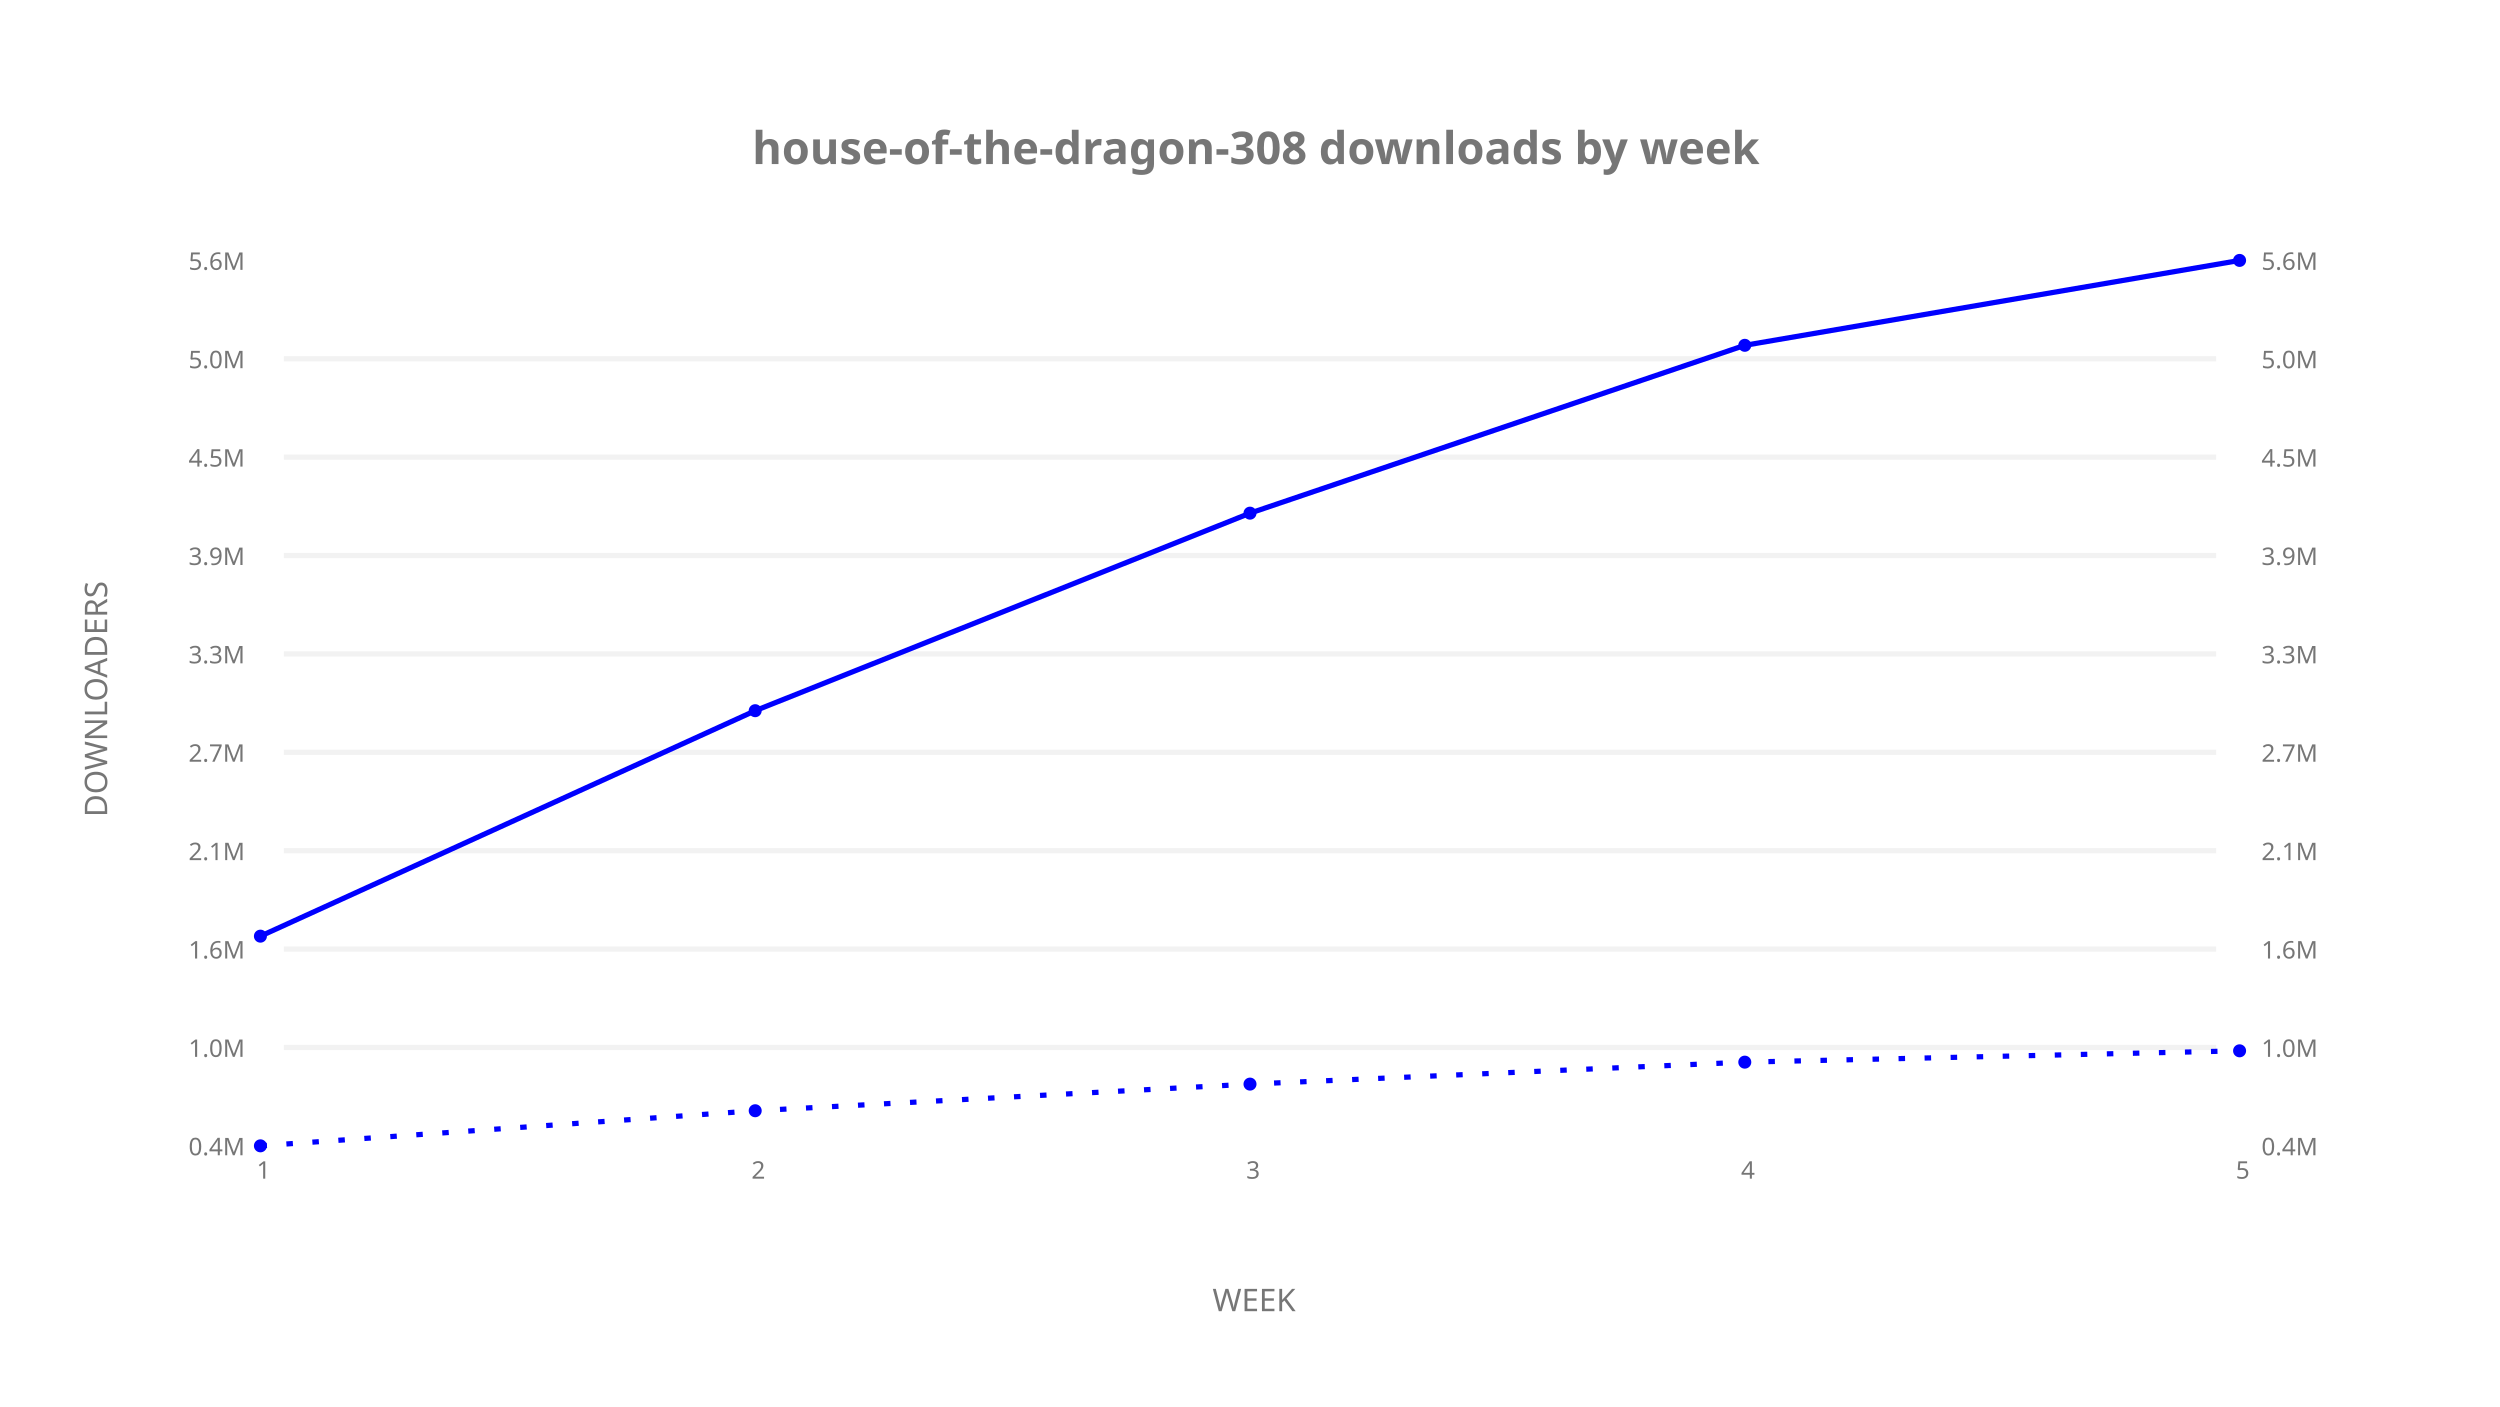
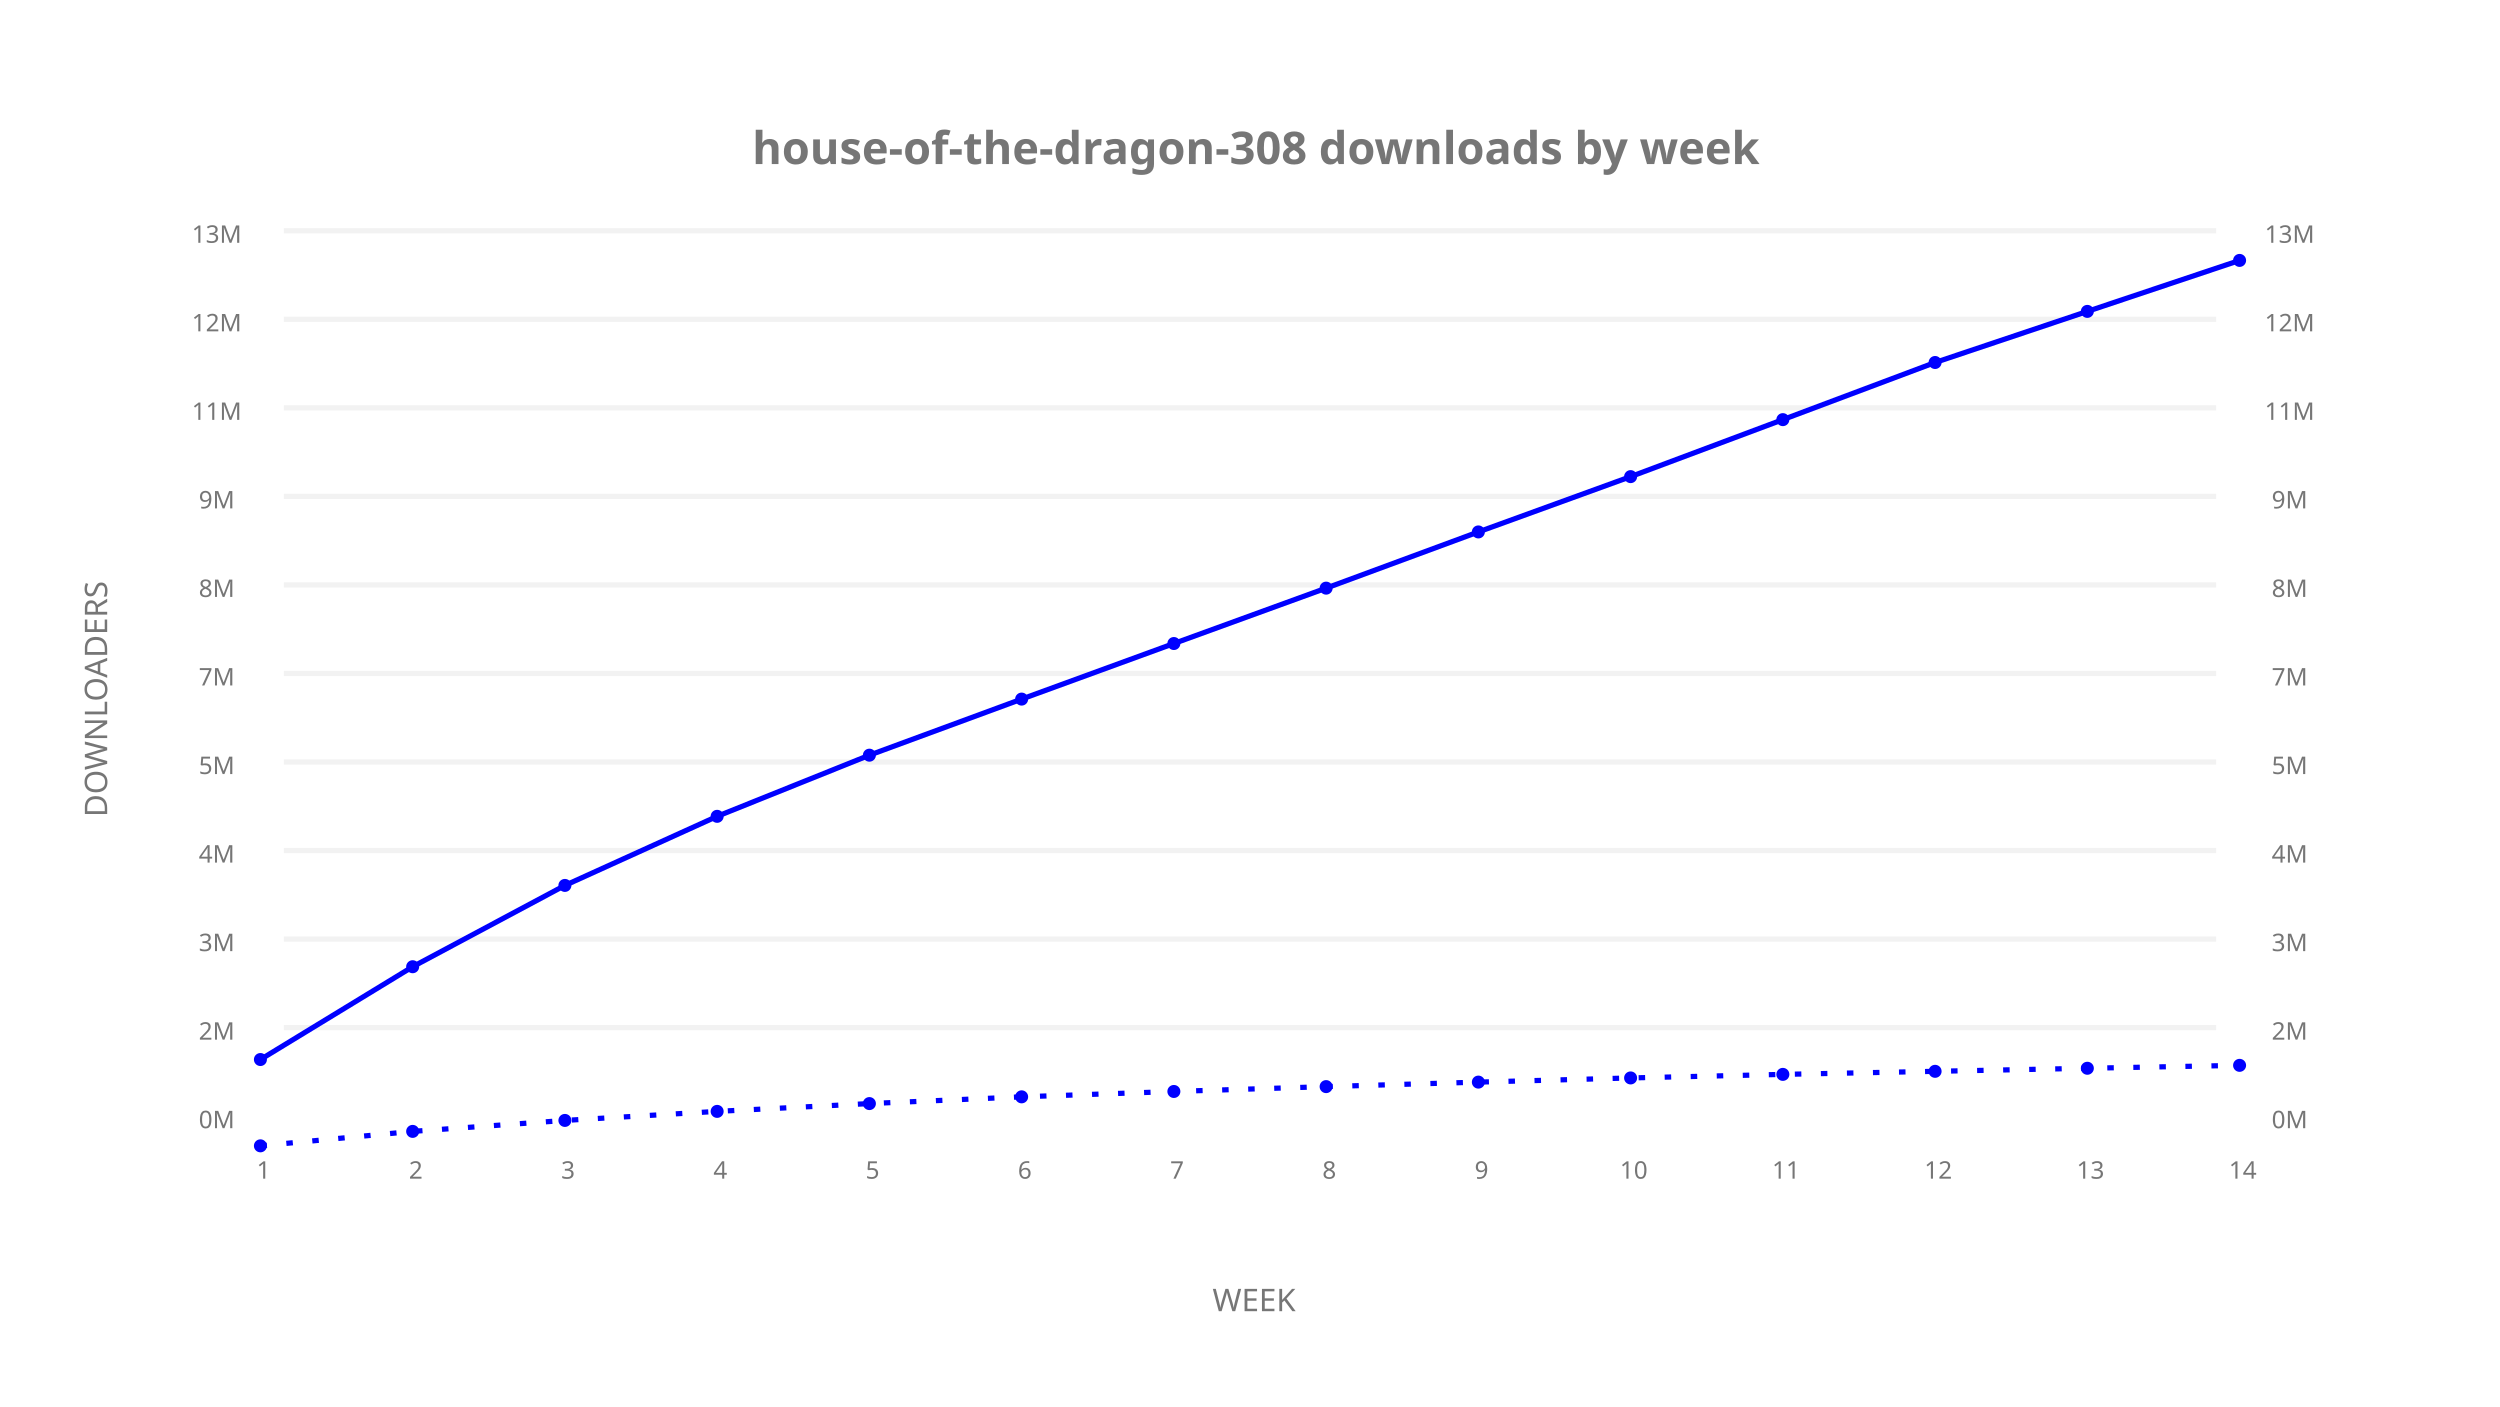
<svg xmlns="http://www.w3.org/2000/svg" xml:space="preserve" id="house-of-the-dragon-308-downloads-by-week-house-of-the-dragon-308-week" x="0px" y="0px" width="1920px" height="1080px" viewBox="0 0 1920 1080" enable-background="new 0 0 1920 1080" role="img">
  <g id="annotations">
    <text x="960" y="126" font-family="Atkinson Hyperlegible" font-size="26pt" text-anchor="middle" text-align="center" font-weight="600" font-style="normal" style="fill:rgb(118,118,118); fill-opacity:1; stroke:rgb(118,118,118); stroke-opacity:0; stroke-width:0.5"> house-of-the-dragon-308 downloads by week</text>
    <g id="axes-lines">
      <text x="960" y="1007" font-family="Atkinson Hyperlegible" font-size="18pt" text-anchor="middle" text-align="center" font-weight="500" font-style="normal" style="fill:rgb(118,118,118); fill-opacity:1; stroke:rgb(118,118,118); stroke-opacity:0; stroke-width:0.5"> WEEK</text>
      <text x="73" y="540" font-family="Atkinson Hyperlegible" font-size="18pt" text-anchor="middle" text-align="center" dominant-baseline="central" font-weight="500" font-style="normal" style="fill:rgb(118,118,118); fill-opacity:1; stroke:rgb(118,118,118); stroke-opacity:0; stroke-width:0.5" transform="rotate(-90,73,540)"> DOWNLOADERS</text>
    </g>
    <g id="tic-y-label-lines">
-       <line x1="218" y1="804.444" x2="1702" y2="804.444" style="fill:rgb(0,0,255); fill-opacity:0; stroke:rgb(242,242,242); stroke-opacity:1; stroke-width:4" />
-       <line x1="218" y1="728.889" x2="1702" y2="728.889" style="fill:rgb(0,0,255); fill-opacity:0; stroke:rgb(242,242,242); stroke-opacity:1; stroke-width:4" />
-       <line x1="218" y1="653.333" x2="1702" y2="653.333" style="fill:rgb(0,0,255); fill-opacity:0; stroke:rgb(242,242,242); stroke-opacity:1; stroke-width:4" />
-       <line x1="218" y1="577.778" x2="1702" y2="577.778" style="fill:rgb(0,0,255); fill-opacity:0; stroke:rgb(242,242,242); stroke-opacity:1; stroke-width:4" />
-       <line x1="218" y1="502.222" x2="1702" y2="502.222" style="fill:rgb(0,0,255); fill-opacity:0; stroke:rgb(242,242,242); stroke-opacity:1; stroke-width:4" />
-       <line x1="218" y1="426.667" x2="1702" y2="426.667" style="fill:rgb(0,0,255); fill-opacity:0; stroke:rgb(242,242,242); stroke-opacity:1; stroke-width:4" />
-       <line x1="218" y1="351.111" x2="1702" y2="351.111" style="fill:rgb(0,0,255); fill-opacity:0; stroke:rgb(242,242,242); stroke-opacity:1; stroke-width:4" />
-       <line x1="218" y1="275.556" x2="1702" y2="275.556" style="fill:rgb(0,0,255); fill-opacity:0; stroke:rgb(242,242,242); stroke-opacity:1; stroke-width:4" />
+       <line x1="218" y1="789.222" x2="1702" y2="789.222" style="fill:rgb(0,0,255); fill-opacity:0; stroke:rgb(242,242,242); stroke-opacity:1; stroke-width:4" />
+       <line x1="218" y1="721.222" x2="1702" y2="721.222" style="fill:rgb(0,0,255); fill-opacity:0; stroke:rgb(242,242,242); stroke-opacity:1; stroke-width:4" />
+       <line x1="218" y1="653.222" x2="1702" y2="653.222" style="fill:rgb(0,0,255); fill-opacity:0; stroke:rgb(242,242,242); stroke-opacity:1; stroke-width:4" />
+       <line x1="218" y1="585.222" x2="1702" y2="585.222" style="fill:rgb(0,0,255); fill-opacity:0; stroke:rgb(242,242,242); stroke-opacity:1; stroke-width:4" />
+       <line x1="218" y1="517.222" x2="1702" y2="517.222" style="fill:rgb(0,0,255); fill-opacity:0; stroke:rgb(242,242,242); stroke-opacity:1; stroke-width:4" />
+       <line x1="218" y1="449.222" x2="1702" y2="449.222" style="fill:rgb(0,0,255); fill-opacity:0; stroke:rgb(242,242,242); stroke-opacity:1; stroke-width:4" />
+       <line x1="218" y1="381.222" x2="1702" y2="381.222" style="fill:rgb(0,0,255); fill-opacity:0; stroke:rgb(242,242,242); stroke-opacity:1; stroke-width:4" />
+       <line x1="218" y1="313.222" x2="1702" y2="313.222" style="fill:rgb(0,0,255); fill-opacity:0; stroke:rgb(242,242,242); stroke-opacity:1; stroke-width:4" />
+       <line x1="218" y1="245.222" x2="1702" y2="245.222" style="fill:rgb(0,0,255); fill-opacity:0; stroke:rgb(242,242,242); stroke-opacity:1; stroke-width:4" />
+       <line x1="218" y1="177.222" x2="1702" y2="177.222" style="fill:rgb(0,0,255); fill-opacity:0; stroke:rgb(242,242,242); stroke-opacity:1; stroke-width:4" />
    </g>
    <g id="tic-x-labels">
      <text x="200" y="898" font-family="Atkinson Hyperlegible" font-size="14pt" text-anchor="middle" text-align="center" dominant-baseline="central" font-weight="400" font-style="normal" style="fill:rgb(118,118,118); fill-opacity:1; stroke:rgb(118,118,118); stroke-opacity:0; stroke-width:0.5"> 1</text>
-       <text x="580" y="898" font-family="Atkinson Hyperlegible" font-size="14pt" text-anchor="middle" text-align="center" dominant-baseline="central" font-weight="400" font-style="normal" style="fill:rgb(118,118,118); fill-opacity:1; stroke:rgb(118,118,118); stroke-opacity:0; stroke-width:0.5"> 2</text>
-       <text x="960" y="898" font-family="Atkinson Hyperlegible" font-size="14pt" text-anchor="middle" text-align="center" dominant-baseline="central" font-weight="400" font-style="normal" style="fill:rgb(118,118,118); fill-opacity:1; stroke:rgb(118,118,118); stroke-opacity:0; stroke-width:0.5"> 3</text>
-       <text x="1340" y="898" font-family="Atkinson Hyperlegible" font-size="14pt" text-anchor="middle" text-align="center" dominant-baseline="central" font-weight="400" font-style="normal" style="fill:rgb(118,118,118); fill-opacity:1; stroke:rgb(118,118,118); stroke-opacity:0; stroke-width:0.5"> 4</text>
-       <text x="1720" y="898" font-family="Atkinson Hyperlegible" font-size="14pt" text-anchor="middle" text-align="center" dominant-baseline="central" font-weight="400" font-style="normal" style="fill:rgb(118,118,118); fill-opacity:1; stroke:rgb(118,118,118); stroke-opacity:0; stroke-width:0.5"> 5</text>
+       <text x="316.923" y="898" font-family="Atkinson Hyperlegible" font-size="14pt" text-anchor="middle" text-align="center" dominant-baseline="central" font-weight="400" font-style="normal" style="fill:rgb(118,118,118); fill-opacity:1; stroke:rgb(118,118,118); stroke-opacity:0; stroke-width:0.5"> 2</text>
+       <text x="433.846" y="898" font-family="Atkinson Hyperlegible" font-size="14pt" text-anchor="middle" text-align="center" dominant-baseline="central" font-weight="400" font-style="normal" style="fill:rgb(118,118,118); fill-opacity:1; stroke:rgb(118,118,118); stroke-opacity:0; stroke-width:0.5"> 3</text>
+       <text x="550.769" y="898" font-family="Atkinson Hyperlegible" font-size="14pt" text-anchor="middle" text-align="center" dominant-baseline="central" font-weight="400" font-style="normal" style="fill:rgb(118,118,118); fill-opacity:1; stroke:rgb(118,118,118); stroke-opacity:0; stroke-width:0.5"> 4</text>
+       <text x="667.692" y="898" font-family="Atkinson Hyperlegible" font-size="14pt" text-anchor="middle" text-align="center" dominant-baseline="central" font-weight="400" font-style="normal" style="fill:rgb(118,118,118); fill-opacity:1; stroke:rgb(118,118,118); stroke-opacity:0; stroke-width:0.5"> 5</text>
+       <text x="784.615" y="898" font-family="Atkinson Hyperlegible" font-size="14pt" text-anchor="middle" text-align="center" dominant-baseline="central" font-weight="400" font-style="normal" style="fill:rgb(118,118,118); fill-opacity:1; stroke:rgb(118,118,118); stroke-opacity:0; stroke-width:0.5"> 6</text>
+       <text x="901.538" y="898" font-family="Atkinson Hyperlegible" font-size="14pt" text-anchor="middle" text-align="center" dominant-baseline="central" font-weight="400" font-style="normal" style="fill:rgb(118,118,118); fill-opacity:1; stroke:rgb(118,118,118); stroke-opacity:0; stroke-width:0.5"> 7</text>
+       <text x="1018.462" y="898" font-family="Atkinson Hyperlegible" font-size="14pt" text-anchor="middle" text-align="center" dominant-baseline="central" font-weight="400" font-style="normal" style="fill:rgb(118,118,118); fill-opacity:1; stroke:rgb(118,118,118); stroke-opacity:0; stroke-width:0.5"> 8</text>
+       <text x="1135.385" y="898" font-family="Atkinson Hyperlegible" font-size="14pt" text-anchor="middle" text-align="center" dominant-baseline="central" font-weight="400" font-style="normal" style="fill:rgb(118,118,118); fill-opacity:1; stroke:rgb(118,118,118); stroke-opacity:0; stroke-width:0.5"> 9</text>
+       <text x="1252.308" y="898" font-family="Atkinson Hyperlegible" font-size="14pt" text-anchor="middle" text-align="center" dominant-baseline="central" font-weight="400" font-style="normal" style="fill:rgb(118,118,118); fill-opacity:1; stroke:rgb(118,118,118); stroke-opacity:0; stroke-width:0.5"> 10</text>
+       <text x="1369.231" y="898" font-family="Atkinson Hyperlegible" font-size="14pt" text-anchor="middle" text-align="center" dominant-baseline="central" font-weight="400" font-style="normal" style="fill:rgb(118,118,118); fill-opacity:1; stroke:rgb(118,118,118); stroke-opacity:0; stroke-width:0.5"> 11</text>
+       <text x="1486.154" y="898" font-family="Atkinson Hyperlegible" font-size="14pt" text-anchor="middle" text-align="center" dominant-baseline="central" font-weight="400" font-style="normal" style="fill:rgb(118,118,118); fill-opacity:1; stroke:rgb(118,118,118); stroke-opacity:0; stroke-width:0.5"> 12</text>
+       <text x="1603.077" y="898" font-family="Atkinson Hyperlegible" font-size="14pt" text-anchor="middle" text-align="center" dominant-baseline="central" font-weight="400" font-style="normal" style="fill:rgb(118,118,118); fill-opacity:1; stroke:rgb(118,118,118); stroke-opacity:0; stroke-width:0.5"> 13</text>
+       <text x="1720" y="898" font-family="Atkinson Hyperlegible" font-size="14pt" text-anchor="middle" text-align="center" dominant-baseline="central" font-weight="400" font-style="normal" style="fill:rgb(118,118,118); fill-opacity:1; stroke:rgb(118,118,118); stroke-opacity:0; stroke-width:0.5"> 14</text>
    </g>
    <g id="tic-y-labels">
-       <text x="164" y="880" font-family="Atkinson Hyperlegible" font-size="14pt" text-anchor="middle" text-align="center" dominant-baseline="central" font-weight="400" font-style="normal" style="fill:rgb(118,118,118); fill-opacity:1; stroke:rgb(118,118,118); stroke-opacity:0; stroke-width:0.5"> 0.4M</text>
-       <text x="1756" y="880" font-family="Atkinson Hyperlegible" font-size="14pt" text-anchor="middle" text-align="center" dominant-baseline="central" font-weight="400" font-style="normal" style="fill:rgb(118,118,118); fill-opacity:1; stroke:rgb(118,118,118); stroke-opacity:0; stroke-width:0.5"> 0.4M</text>
-       <text x="164" y="804.444" font-family="Atkinson Hyperlegible" font-size="14pt" text-anchor="middle" text-align="center" dominant-baseline="central" font-weight="400" font-style="normal" style="fill:rgb(118,118,118); fill-opacity:1; stroke:rgb(118,118,118); stroke-opacity:0; stroke-width:0.5"> 1.0M</text>
-       <text x="1756" y="804.444" font-family="Atkinson Hyperlegible" font-size="14pt" text-anchor="middle" text-align="center" dominant-baseline="central" font-weight="400" font-style="normal" style="fill:rgb(118,118,118); fill-opacity:1; stroke:rgb(118,118,118); stroke-opacity:0; stroke-width:0.5"> 1.0M</text>
-       <text x="164" y="728.889" font-family="Atkinson Hyperlegible" font-size="14pt" text-anchor="middle" text-align="center" dominant-baseline="central" font-weight="400" font-style="normal" style="fill:rgb(118,118,118); fill-opacity:1; stroke:rgb(118,118,118); stroke-opacity:0; stroke-width:0.5"> 1.6M</text>
-       <text x="1756" y="728.889" font-family="Atkinson Hyperlegible" font-size="14pt" text-anchor="middle" text-align="center" dominant-baseline="central" font-weight="400" font-style="normal" style="fill:rgb(118,118,118); fill-opacity:1; stroke:rgb(118,118,118); stroke-opacity:0; stroke-width:0.5"> 1.6M</text>
-       <text x="164" y="653.333" font-family="Atkinson Hyperlegible" font-size="14pt" text-anchor="middle" text-align="center" dominant-baseline="central" font-weight="400" font-style="normal" style="fill:rgb(118,118,118); fill-opacity:1; stroke:rgb(118,118,118); stroke-opacity:0; stroke-width:0.5"> 2.1M</text>
-       <text x="1756" y="653.333" font-family="Atkinson Hyperlegible" font-size="14pt" text-anchor="middle" text-align="center" dominant-baseline="central" font-weight="400" font-style="normal" style="fill:rgb(118,118,118); fill-opacity:1; stroke:rgb(118,118,118); stroke-opacity:0; stroke-width:0.5"> 2.1M</text>
-       <text x="164" y="577.778" font-family="Atkinson Hyperlegible" font-size="14pt" text-anchor="middle" text-align="center" dominant-baseline="central" font-weight="400" font-style="normal" style="fill:rgb(118,118,118); fill-opacity:1; stroke:rgb(118,118,118); stroke-opacity:0; stroke-width:0.5"> 2.7M</text>
-       <text x="1756" y="577.778" font-family="Atkinson Hyperlegible" font-size="14pt" text-anchor="middle" text-align="center" dominant-baseline="central" font-weight="400" font-style="normal" style="fill:rgb(118,118,118); fill-opacity:1; stroke:rgb(118,118,118); stroke-opacity:0; stroke-width:0.5"> 2.7M</text>
-       <text x="164" y="502.222" font-family="Atkinson Hyperlegible" font-size="14pt" text-anchor="middle" text-align="center" dominant-baseline="central" font-weight="400" font-style="normal" style="fill:rgb(118,118,118); fill-opacity:1; stroke:rgb(118,118,118); stroke-opacity:0; stroke-width:0.5"> 3.3M</text>
-       <text x="1756" y="502.222" font-family="Atkinson Hyperlegible" font-size="14pt" text-anchor="middle" text-align="center" dominant-baseline="central" font-weight="400" font-style="normal" style="fill:rgb(118,118,118); fill-opacity:1; stroke:rgb(118,118,118); stroke-opacity:0; stroke-width:0.5"> 3.3M</text>
-       <text x="164" y="426.667" font-family="Atkinson Hyperlegible" font-size="14pt" text-anchor="middle" text-align="center" dominant-baseline="central" font-weight="400" font-style="normal" style="fill:rgb(118,118,118); fill-opacity:1; stroke:rgb(118,118,118); stroke-opacity:0; stroke-width:0.5"> 3.9M</text>
-       <text x="1756" y="426.667" font-family="Atkinson Hyperlegible" font-size="14pt" text-anchor="middle" text-align="center" dominant-baseline="central" font-weight="400" font-style="normal" style="fill:rgb(118,118,118); fill-opacity:1; stroke:rgb(118,118,118); stroke-opacity:0; stroke-width:0.5"> 3.9M</text>
-       <text x="164" y="351.111" font-family="Atkinson Hyperlegible" font-size="14pt" text-anchor="middle" text-align="center" dominant-baseline="central" font-weight="400" font-style="normal" style="fill:rgb(118,118,118); fill-opacity:1; stroke:rgb(118,118,118); stroke-opacity:0; stroke-width:0.5"> 4.5M</text>
-       <text x="1756" y="351.111" font-family="Atkinson Hyperlegible" font-size="14pt" text-anchor="middle" text-align="center" dominant-baseline="central" font-weight="400" font-style="normal" style="fill:rgb(118,118,118); fill-opacity:1; stroke:rgb(118,118,118); stroke-opacity:0; stroke-width:0.5"> 4.5M</text>
-       <text x="164" y="275.556" font-family="Atkinson Hyperlegible" font-size="14pt" text-anchor="middle" text-align="center" dominant-baseline="central" font-weight="400" font-style="normal" style="fill:rgb(118,118,118); fill-opacity:1; stroke:rgb(118,118,118); stroke-opacity:0; stroke-width:0.5"> 5.0M</text>
-       <text x="1756" y="275.556" font-family="Atkinson Hyperlegible" font-size="14pt" text-anchor="middle" text-align="center" dominant-baseline="central" font-weight="400" font-style="normal" style="fill:rgb(118,118,118); fill-opacity:1; stroke:rgb(118,118,118); stroke-opacity:0; stroke-width:0.5"> 5.0M</text>
-       <text x="164" y="200" font-family="Atkinson Hyperlegible" font-size="14pt" text-anchor="middle" text-align="center" dominant-baseline="central" font-weight="400" font-style="normal" style="fill:rgb(118,118,118); fill-opacity:1; stroke:rgb(118,118,118); stroke-opacity:0; stroke-width:0.5"> 5.6M</text>
-       <text x="1756" y="200" font-family="Atkinson Hyperlegible" font-size="14pt" text-anchor="middle" text-align="center" dominant-baseline="central" font-weight="400" font-style="normal" style="fill:rgb(118,118,118); fill-opacity:1; stroke:rgb(118,118,118); stroke-opacity:0; stroke-width:0.5"> 5.6M</text>
+       <text x="164" y="859.222" font-family="Atkinson Hyperlegible" font-size="14pt" text-anchor="middle" text-align="center" dominant-baseline="central" font-weight="400" font-style="normal" style="fill:rgb(118,118,118); fill-opacity:1; stroke:rgb(118,118,118); stroke-opacity:0; stroke-width:0.5"> 0M</text>
+       <text x="1756" y="859.222" font-family="Atkinson Hyperlegible" font-size="14pt" text-anchor="middle" text-align="center" dominant-baseline="central" font-weight="400" font-style="normal" style="fill:rgb(118,118,118); fill-opacity:1; stroke:rgb(118,118,118); stroke-opacity:0; stroke-width:0.5"> 0M</text>
+       <text x="164" y="791.222" font-family="Atkinson Hyperlegible" font-size="14pt" text-anchor="middle" text-align="center" dominant-baseline="central" font-weight="400" font-style="normal" style="fill:rgb(118,118,118); fill-opacity:1; stroke:rgb(118,118,118); stroke-opacity:0; stroke-width:0.5"> 2M</text>
+       <text x="1756" y="791.222" font-family="Atkinson Hyperlegible" font-size="14pt" text-anchor="middle" text-align="center" dominant-baseline="central" font-weight="400" font-style="normal" style="fill:rgb(118,118,118); fill-opacity:1; stroke:rgb(118,118,118); stroke-opacity:0; stroke-width:0.5"> 2M</text>
+       <text x="164" y="723.222" font-family="Atkinson Hyperlegible" font-size="14pt" text-anchor="middle" text-align="center" dominant-baseline="central" font-weight="400" font-style="normal" style="fill:rgb(118,118,118); fill-opacity:1; stroke:rgb(118,118,118); stroke-opacity:0; stroke-width:0.5"> 3M</text>
+       <text x="1756" y="723.222" font-family="Atkinson Hyperlegible" font-size="14pt" text-anchor="middle" text-align="center" dominant-baseline="central" font-weight="400" font-style="normal" style="fill:rgb(118,118,118); fill-opacity:1; stroke:rgb(118,118,118); stroke-opacity:0; stroke-width:0.5"> 3M</text>
+       <text x="164" y="655.222" font-family="Atkinson Hyperlegible" font-size="14pt" text-anchor="middle" text-align="center" dominant-baseline="central" font-weight="400" font-style="normal" style="fill:rgb(118,118,118); fill-opacity:1; stroke:rgb(118,118,118); stroke-opacity:0; stroke-width:0.5"> 4M</text>
+       <text x="1756" y="655.222" font-family="Atkinson Hyperlegible" font-size="14pt" text-anchor="middle" text-align="center" dominant-baseline="central" font-weight="400" font-style="normal" style="fill:rgb(118,118,118); fill-opacity:1; stroke:rgb(118,118,118); stroke-opacity:0; stroke-width:0.5"> 4M</text>
+       <text x="164" y="587.222" font-family="Atkinson Hyperlegible" font-size="14pt" text-anchor="middle" text-align="center" dominant-baseline="central" font-weight="400" font-style="normal" style="fill:rgb(118,118,118); fill-opacity:1; stroke:rgb(118,118,118); stroke-opacity:0; stroke-width:0.5"> 5M</text>
+       <text x="1756" y="587.222" font-family="Atkinson Hyperlegible" font-size="14pt" text-anchor="middle" text-align="center" dominant-baseline="central" font-weight="400" font-style="normal" style="fill:rgb(118,118,118); fill-opacity:1; stroke:rgb(118,118,118); stroke-opacity:0; stroke-width:0.5"> 5M</text>
+       <text x="164" y="519.222" font-family="Atkinson Hyperlegible" font-size="14pt" text-anchor="middle" text-align="center" dominant-baseline="central" font-weight="400" font-style="normal" style="fill:rgb(118,118,118); fill-opacity:1; stroke:rgb(118,118,118); stroke-opacity:0; stroke-width:0.5"> 7M</text>
+       <text x="1756" y="519.222" font-family="Atkinson Hyperlegible" font-size="14pt" text-anchor="middle" text-align="center" dominant-baseline="central" font-weight="400" font-style="normal" style="fill:rgb(118,118,118); fill-opacity:1; stroke:rgb(118,118,118); stroke-opacity:0; stroke-width:0.5"> 7M</text>
+       <text x="164" y="451.222" font-family="Atkinson Hyperlegible" font-size="14pt" text-anchor="middle" text-align="center" dominant-baseline="central" font-weight="400" font-style="normal" style="fill:rgb(118,118,118); fill-opacity:1; stroke:rgb(118,118,118); stroke-opacity:0; stroke-width:0.5"> 8M</text>
+       <text x="1756" y="451.222" font-family="Atkinson Hyperlegible" font-size="14pt" text-anchor="middle" text-align="center" dominant-baseline="central" font-weight="400" font-style="normal" style="fill:rgb(118,118,118); fill-opacity:1; stroke:rgb(118,118,118); stroke-opacity:0; stroke-width:0.5"> 8M</text>
+       <text x="164" y="383.222" font-family="Atkinson Hyperlegible" font-size="14pt" text-anchor="middle" text-align="center" dominant-baseline="central" font-weight="400" font-style="normal" style="fill:rgb(118,118,118); fill-opacity:1; stroke:rgb(118,118,118); stroke-opacity:0; stroke-width:0.5"> 9M</text>
+       <text x="1756" y="383.222" font-family="Atkinson Hyperlegible" font-size="14pt" text-anchor="middle" text-align="center" dominant-baseline="central" font-weight="400" font-style="normal" style="fill:rgb(118,118,118); fill-opacity:1; stroke:rgb(118,118,118); stroke-opacity:0; stroke-width:0.5"> 9M</text>
+       <text x="164" y="315.222" font-family="Atkinson Hyperlegible" font-size="14pt" text-anchor="middle" text-align="center" dominant-baseline="central" font-weight="400" font-style="normal" style="fill:rgb(118,118,118); fill-opacity:1; stroke:rgb(118,118,118); stroke-opacity:0; stroke-width:0.5"> 11M</text>
+       <text x="1756" y="315.222" font-family="Atkinson Hyperlegible" font-size="14pt" text-anchor="middle" text-align="center" dominant-baseline="central" font-weight="400" font-style="normal" style="fill:rgb(118,118,118); fill-opacity:1; stroke:rgb(118,118,118); stroke-opacity:0; stroke-width:0.5"> 11M</text>
+       <text x="164" y="247.222" font-family="Atkinson Hyperlegible" font-size="14pt" text-anchor="middle" text-align="center" dominant-baseline="central" font-weight="400" font-style="normal" style="fill:rgb(118,118,118); fill-opacity:1; stroke:rgb(118,118,118); stroke-opacity:0; stroke-width:0.5"> 12M</text>
+       <text x="1756" y="247.222" font-family="Atkinson Hyperlegible" font-size="14pt" text-anchor="middle" text-align="center" dominant-baseline="central" font-weight="400" font-style="normal" style="fill:rgb(118,118,118); fill-opacity:1; stroke:rgb(118,118,118); stroke-opacity:0; stroke-width:0.5"> 12M</text>
+       <text x="164" y="179.222" font-family="Atkinson Hyperlegible" font-size="14pt" text-anchor="middle" text-align="center" dominant-baseline="central" font-weight="400" font-style="normal" style="fill:rgb(118,118,118); fill-opacity:1; stroke:rgb(118,118,118); stroke-opacity:0; stroke-width:0.5"> 13M</text>
+       <text x="1756" y="179.222" font-family="Atkinson Hyperlegible" font-size="14pt" text-anchor="middle" text-align="center" dominant-baseline="central" font-weight="400" font-style="normal" style="fill:rgb(118,118,118); fill-opacity:1; stroke:rgb(118,118,118); stroke-opacity:0; stroke-width:0.5"> 13M</text>
    </g>
  </g>
  <g id="polyline-house-of-the-dragon-308 downloads by week">
-     <polyline points="200,718.97 580,545.814 960,394.108 1340,265.201 1720,200 " style="fill:rgb(0,0,255); fill-opacity:0; stroke:rgb(0,0,255); stroke-opacity:1; stroke-width:4" />
+     <polyline points="200,813.719 316.923,742.446 433.846,680.003 550.769,626.944 667.692,579.979 784.615,536.909 901.538,494.224 1018.46,451.696 1135.38,408.526 1252.31,366.047 1369.23,322.282 1486.15,278.398 1603.08,239.152 1720,200 " style="fill:rgb(0,0,255); fill-opacity:0; stroke:rgb(0,0,255); stroke-opacity:1; stroke-width:4" />
  </g>
  <g id="markers-house-of-the-dragon-308 downloads by week">
-     <circle cx="200" cy="718.97" r="5" style="fill:rgb(0,0,255); fill-opacity:1; stroke:rgb(0,0,255); stroke-opacity:0; stroke-width:4">
+     <circle cx="200" cy="813.719" r="5" style="fill:rgb(0,0,255); fill-opacity:1; stroke:rgb(0,0,255); stroke-opacity:0; stroke-width:4">
</circle>
-     <circle cx="580" cy="545.814" r="5" style="fill:rgb(0,0,255); fill-opacity:1; stroke:rgb(0,0,255); stroke-opacity:0; stroke-width:4">
+     <circle cx="316.923" cy="742.446" r="5" style="fill:rgb(0,0,255); fill-opacity:1; stroke:rgb(0,0,255); stroke-opacity:0; stroke-width:4">
</circle>
-     <circle cx="960" cy="394.108" r="5" style="fill:rgb(0,0,255); fill-opacity:1; stroke:rgb(0,0,255); stroke-opacity:0; stroke-width:4">
+     <circle cx="433.846" cy="680.003" r="5" style="fill:rgb(0,0,255); fill-opacity:1; stroke:rgb(0,0,255); stroke-opacity:0; stroke-width:4">
</circle>
-     <circle cx="1340" cy="265.201" r="5" style="fill:rgb(0,0,255); fill-opacity:1; stroke:rgb(0,0,255); stroke-opacity:0; stroke-width:4">
+     <circle cx="550.769" cy="626.944" r="5" style="fill:rgb(0,0,255); fill-opacity:1; stroke:rgb(0,0,255); stroke-opacity:0; stroke-width:4">
+ </circle>
+     <circle cx="667.692" cy="579.979" r="5" style="fill:rgb(0,0,255); fill-opacity:1; stroke:rgb(0,0,255); stroke-opacity:0; stroke-width:4">
+ </circle>
+     <circle cx="784.615" cy="536.909" r="5" style="fill:rgb(0,0,255); fill-opacity:1; stroke:rgb(0,0,255); stroke-opacity:0; stroke-width:4">
+ </circle>
+     <circle cx="901.538" cy="494.224" r="5" style="fill:rgb(0,0,255); fill-opacity:1; stroke:rgb(0,0,255); stroke-opacity:0; stroke-width:4">
+ </circle>
+     <circle cx="1018.462" cy="451.696" r="5" style="fill:rgb(0,0,255); fill-opacity:1; stroke:rgb(0,0,255); stroke-opacity:0; stroke-width:4">
+ </circle>
+     <circle cx="1135.385" cy="408.526" r="5" style="fill:rgb(0,0,255); fill-opacity:1; stroke:rgb(0,0,255); stroke-opacity:0; stroke-width:4">
+ </circle>
+     <circle cx="1252.308" cy="366.047" r="5" style="fill:rgb(0,0,255); fill-opacity:1; stroke:rgb(0,0,255); stroke-opacity:0; stroke-width:4">
+ </circle>
+     <circle cx="1369.231" cy="322.282" r="5" style="fill:rgb(0,0,255); fill-opacity:1; stroke:rgb(0,0,255); stroke-opacity:0; stroke-width:4">
+ </circle>
+     <circle cx="1486.154" cy="278.398" r="5" style="fill:rgb(0,0,255); fill-opacity:1; stroke:rgb(0,0,255); stroke-opacity:0; stroke-width:4">
+ </circle>
+     <circle cx="1603.077" cy="239.152" r="5" style="fill:rgb(0,0,255); fill-opacity:1; stroke:rgb(0,0,255); stroke-opacity:0; stroke-width:4">
</circle>
    <circle cx="1720" cy="200" r="5" style="fill:rgb(0,0,255); fill-opacity:1; stroke:rgb(0,0,255); stroke-opacity:0; stroke-width:4">
</circle>
  </g>
  <g id="polyline-house-of-the-dragon-308 downloads by week uploaders">
-     <polyline points="200,880 580,853.047 960,832.597 1340,815.73 1720,807.025 " stroke-dasharray="5 15" style="fill:rgb(0,0,255); fill-opacity:0; stroke:rgb(0,0,255); stroke-opacity:1; stroke-width:4" />
+     <polyline points="200,880 316.923,868.906 433.846,860.488 550.769,853.546 667.692,847.548 784.615,842.373 901.538,838.249 1018.46,834.52 1135.38,831.062 1252.31,827.858 1369.23,825.125 1486.15,822.777 1603.08,820.429 1720,818.185 " stroke-dasharray="5 15" style="fill:rgb(0,0,255); fill-opacity:0; stroke:rgb(0,0,255); stroke-opacity:1; stroke-width:4" />
  </g>
  <g id="markers-house-of-the-dragon-308 downloads by week uploaders">
    <circle cx="200" cy="880" r="5" style="fill:rgb(0,0,255); fill-opacity:1; stroke:rgb(0,0,255); stroke-opacity:0; stroke-width:4">
</circle>
-     <circle cx="580" cy="853.047" r="5" style="fill:rgb(0,0,255); fill-opacity:1; stroke:rgb(0,0,255); stroke-opacity:0; stroke-width:4">
+     <circle cx="316.923" cy="868.906" r="5" style="fill:rgb(0,0,255); fill-opacity:1; stroke:rgb(0,0,255); stroke-opacity:0; stroke-width:4">
</circle>
-     <circle cx="960" cy="832.597" r="5" style="fill:rgb(0,0,255); fill-opacity:1; stroke:rgb(0,0,255); stroke-opacity:0; stroke-width:4">
+     <circle cx="433.846" cy="860.488" r="5" style="fill:rgb(0,0,255); fill-opacity:1; stroke:rgb(0,0,255); stroke-opacity:0; stroke-width:4">
</circle>
-     <circle cx="1340" cy="815.73" r="5" style="fill:rgb(0,0,255); fill-opacity:1; stroke:rgb(0,0,255); stroke-opacity:0; stroke-width:4">
+     <circle cx="550.769" cy="853.546" r="5" style="fill:rgb(0,0,255); fill-opacity:1; stroke:rgb(0,0,255); stroke-opacity:0; stroke-width:4">
</circle>
-     <circle cx="1720" cy="807.025" r="5" style="fill:rgb(0,0,255); fill-opacity:1; stroke:rgb(0,0,255); stroke-opacity:0; stroke-width:4">
+     <circle cx="667.692" cy="847.548" r="5" style="fill:rgb(0,0,255); fill-opacity:1; stroke:rgb(0,0,255); stroke-opacity:0; stroke-width:4">
+ </circle>
+     <circle cx="784.615" cy="842.373" r="5" style="fill:rgb(0,0,255); fill-opacity:1; stroke:rgb(0,0,255); stroke-opacity:0; stroke-width:4">
+ </circle>
+     <circle cx="901.538" cy="838.249" r="5" style="fill:rgb(0,0,255); fill-opacity:1; stroke:rgb(0,0,255); stroke-opacity:0; stroke-width:4">
+ </circle>
+     <circle cx="1018.462" cy="834.52" r="5" style="fill:rgb(0,0,255); fill-opacity:1; stroke:rgb(0,0,255); stroke-opacity:0; stroke-width:4">
+ </circle>
+     <circle cx="1135.385" cy="831.062" r="5" style="fill:rgb(0,0,255); fill-opacity:1; stroke:rgb(0,0,255); stroke-opacity:0; stroke-width:4">
+ </circle>
+     <circle cx="1252.308" cy="827.858" r="5" style="fill:rgb(0,0,255); fill-opacity:1; stroke:rgb(0,0,255); stroke-opacity:0; stroke-width:4">
+ </circle>
+     <circle cx="1369.231" cy="825.125" r="5" style="fill:rgb(0,0,255); fill-opacity:1; stroke:rgb(0,0,255); stroke-opacity:0; stroke-width:4">
+ </circle>
+     <circle cx="1486.154" cy="822.777" r="5" style="fill:rgb(0,0,255); fill-opacity:1; stroke:rgb(0,0,255); stroke-opacity:0; stroke-width:4">
+ </circle>
+     <circle cx="1603.077" cy="820.429" r="5" style="fill:rgb(0,0,255); fill-opacity:1; stroke:rgb(0,0,255); stroke-opacity:0; stroke-width:4">
+ </circle>
+     <circle cx="1720" cy="818.185" r="5" style="fill:rgb(0,0,255); fill-opacity:1; stroke:rgb(0,0,255); stroke-opacity:0; stroke-width:4">
</circle>
  </g>
</svg>
